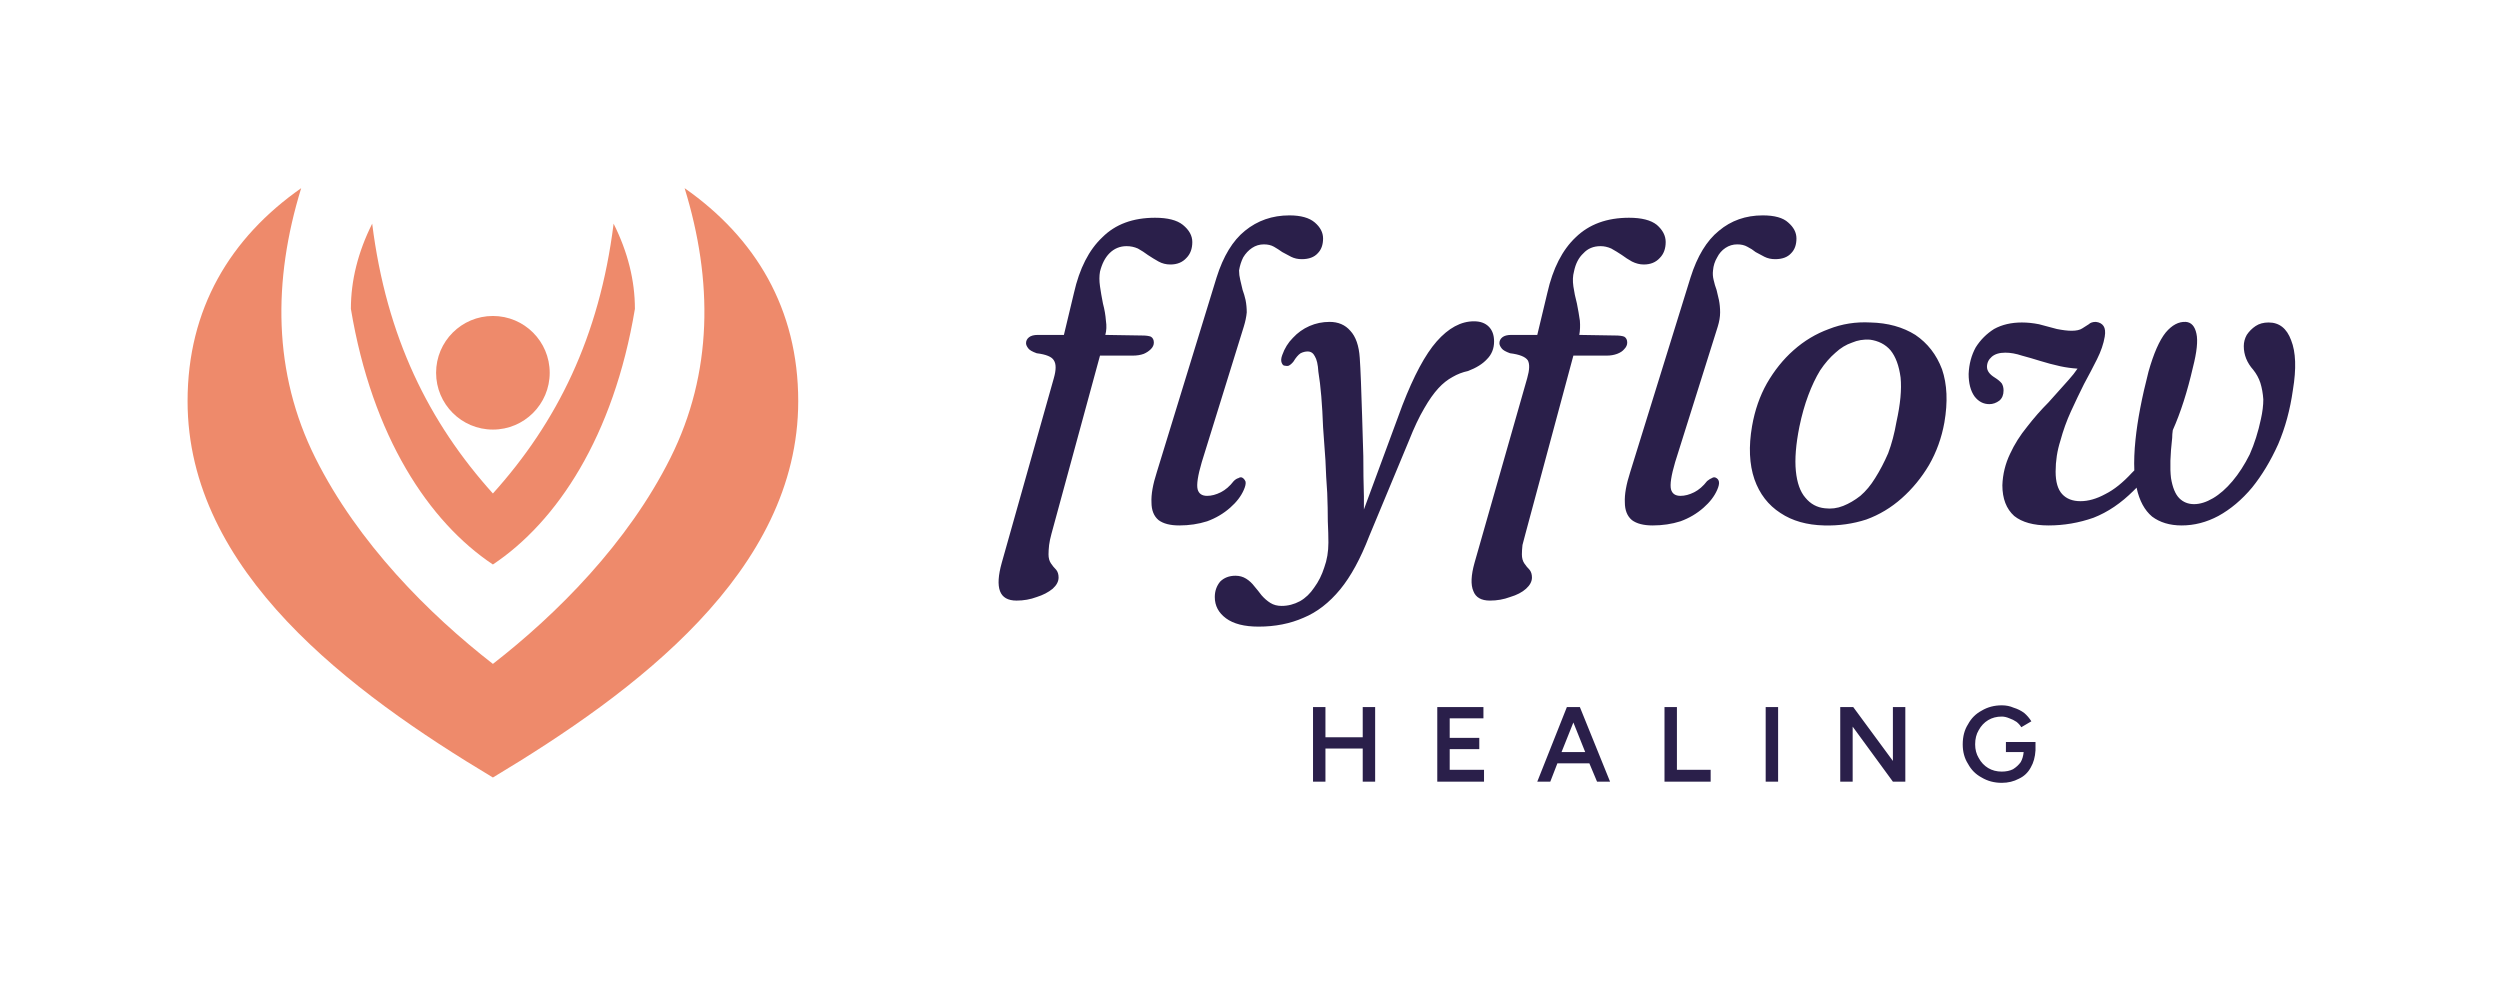
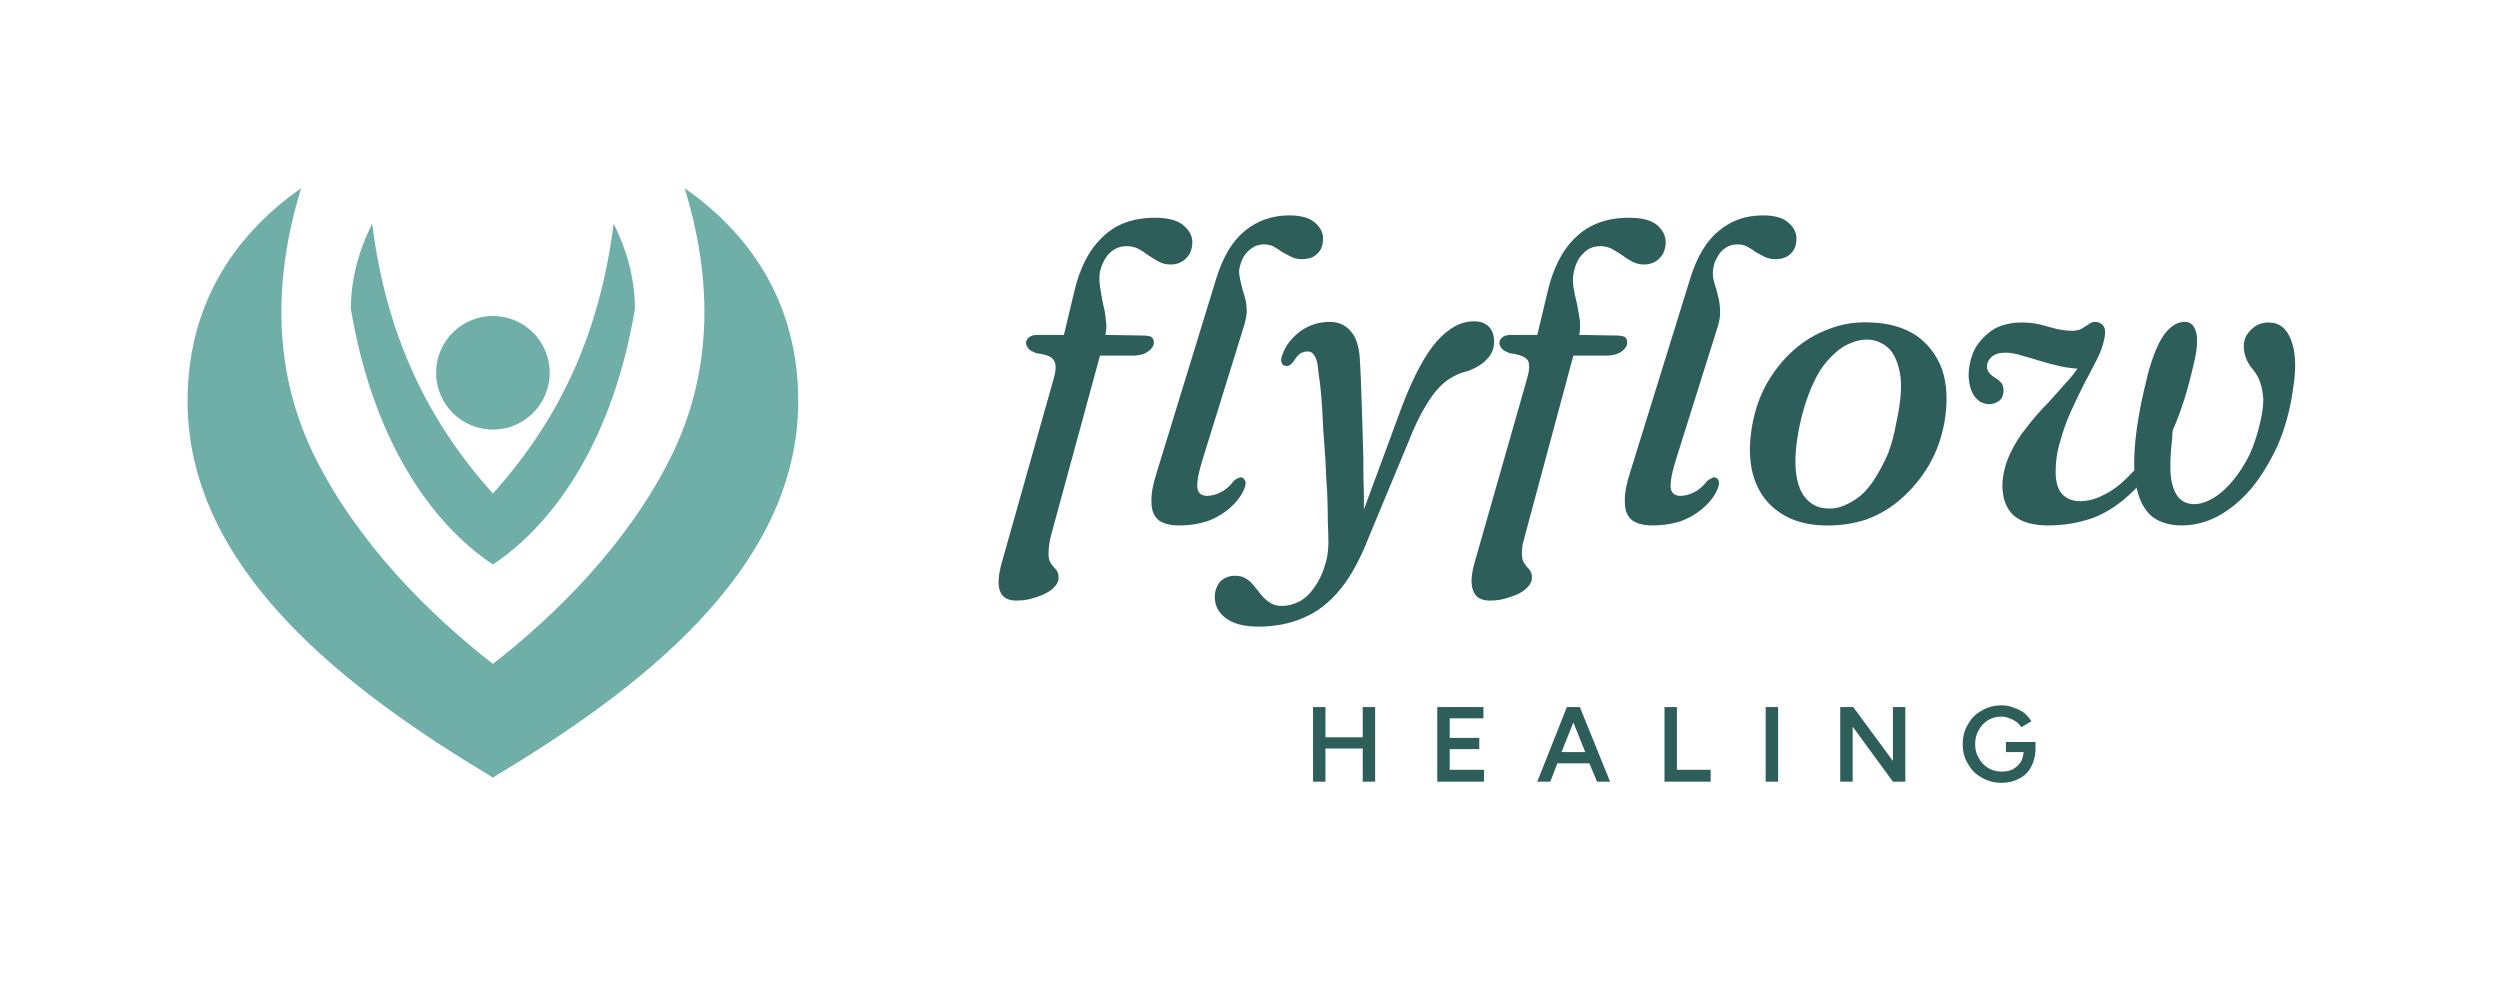
<svg xmlns="http://www.w3.org/2000/svg" viewBox="-169.5 -87.9 422.5 167.8" width="422" height="168">
-   <g transform="translate(-146.2 -67.1) scale(1.2)" fill="#EE8A6B">
+   <g transform="translate(-146.2 -67.1) scale(1.2)" fill="#6FAFA8">
    <circle cx="50" cy="35" r="8" />
    <path d="M50 92 C30 80 7 63 7 39 C7 26 13 16 23 9 C19 22 19 35 25 47 C31 59 41 69 50 76 C59 69 69 59 75 47 C81 35 81 22 77 9 C87 16 93 26 93 39 C93 63 70 80 50 92 Z" />
    <path d="M50 62 C41 56 33 44 30 26 C30 22 31 18 33 14 C35 30 41 42 50 52 C59 42 65 30 67 14 C69 18 70 22 70 26 C67 44 59 56 50 62 Z" />
  </g>
-   <path fill="#2A1F4A" d="M3.9 -30.1Q3.9 -30.7 4.4 -31.1Q4.9 -31.5 5.9 -31.5H10.3L12.0 -38.6Q13.4 -44.8 16.8 -48.0Q20.1 -51.3 25.7 -51.3Q28.9 -51.3 30.4 -50.1Q32.0 -48.8 32.0 -47.2Q32.0 -45.5 31.0 -44.5Q30.0 -43.4 28.3 -43.4Q27.2 -43.4 26.3 -43.9Q25.4 -44.4 24.5 -45.0Q23.7 -45.6 22.8 -46.1Q21.9 -46.5 20.9 -46.5Q19.2 -46.5 18.0 -45.3Q16.9 -44.2 16.4 -42.2Q16.2 -41.1 16.4 -39.7Q16.6 -38.3 16.9 -36.8Q17.3 -35.3 17.4 -33.9Q17.6 -32.6 17.3 -31.5L23.5 -31.4Q24.5 -31.4 25.0 -31.2Q25.5 -30.9 25.5 -30.2Q25.5 -29.6 25.0 -29.1Q24.5 -28.6 23.8 -28.3Q23.0 -28.0 21.9 -28.0H16.4L8.2 2.1Q7.9 3.2 7.8 4.0Q7.7 4.9 7.7 5.6Q7.7 6.5 8.1 7.1Q8.5 7.7 9.0 8.2Q9.4 8.7 9.4 9.5Q9.4 10.5 8.4 11.4Q7.3 12.3 5.7 12.8Q4.1 13.4 2.3 13.4Q0.1 13.4 -0.5 11.8Q-1.1 10.2 -0.2 7.0L8.6 -24.2Q9.2 -26.3 8.6 -27.2Q8.1 -28.1 5.7 -28.4Q4.6 -28.8 4.3 -29.2Q3.9 -29.7 3.9 -30.1Z M48.4 -51.7Q51.3 -51.7 52.7 -50.5Q54.1 -49.3 54.1 -47.8Q54.1 -46.2 53.2 -45.3Q52.3 -44.3 50.5 -44.3Q49.5 -44.3 48.7 -44.7Q47.9 -45.1 47.2 -45.5Q46.5 -46.0 45.8 -46.4Q45.1 -46.8 44.1 -46.8Q43.0 -46.8 42.1 -46.2Q41.2 -45.6 40.6 -44.6Q40.1 -43.6 39.9 -42.4Q39.9 -41.6 40.1 -40.8Q40.3 -39.9 40.5 -39.1Q40.8 -38.3 41.0 -37.4Q41.2 -36.4 41.2 -35.3Q41.1 -34.2 40.7 -32.9L33.6 -10.0Q32.6 -6.6 32.9 -5.4Q33.2 -4.3 34.5 -4.3Q35.6 -4.3 36.8 -4.9Q38.0 -5.5 39.0 -6.8Q39.4 -7.2 39.8 -7.3Q40.1 -7.5 40.4 -7.4Q40.8 -7.2 41.0 -6.7Q41.1 -6.2 40.7 -5.3Q40.0 -3.7 38.4 -2.3Q36.7 -0.8 34.5 -0.0Q32.3 0.7 29.8 0.7Q27.5 0.7 26.3 -0.2Q25.1 -1.2 25.1 -3.2Q25.0 -5.2 26.0 -8.3L36.1 -41.2Q37.8 -46.6 40.9 -49.1Q44.1 -51.7 48.4 -51.7Z M67.5 -19.6Q70.4 -27.1 73.3 -30.4Q76.3 -33.8 79.6 -33.8Q81.2 -33.8 82.1 -32.9Q83.0 -32.0 83.0 -30.4Q83.0 -28.6 81.8 -27.4Q80.7 -26.2 78.6 -25.4Q77.2 -25.1 76.0 -24.4Q74.7 -23.7 73.6 -22.5Q72.4 -21.2 71.2 -19.1Q69.9 -16.9 68.6 -13.6L61.9 2.5Q59.7 8.2 57.0 11.5Q54.2 14.9 50.8 16.3Q47.4 17.8 43.2 17.8Q39.6 17.8 37.7 16.4Q35.8 15.0 35.8 12.8Q35.8 11.3 36.7 10.2Q37.7 9.2 39.3 9.2Q40.3 9.2 41.1 9.7Q41.9 10.2 42.5 11.0Q43.1 11.7 43.7 12.5Q44.4 13.3 45.2 13.8Q46.0 14.3 47.1 14.3Q48.7 14.3 50.2 13.5Q51.6 12.7 52.6 11.2Q53.7 9.7 54.3 7.8Q55.0 5.9 55.0 3.6Q55.0 2.1 54.9 -0.0Q54.9 -2.2 54.8 -4.8Q54.6 -7.5 54.5 -10.3Q54.3 -13.2 54.1 -15.9Q54.0 -18.7 53.8 -21.1Q53.6 -23.5 53.3 -25.3Q53.2 -27.1 52.7 -27.9Q52.3 -28.7 51.5 -28.7Q50.9 -28.7 50.3 -28.4Q49.7 -28.0 49.1 -27.0Q48.7 -26.5 48.3 -26.3Q48.0 -26.2 47.6 -26.3Q47.3 -26.3 47.1 -26.8Q46.9 -27.3 47.2 -28.1Q47.8 -29.8 49.0 -31.0Q50.2 -32.3 51.8 -33.0Q53.4 -33.7 55.2 -33.7Q57.4 -33.7 58.7 -32.2Q60.1 -30.7 60.3 -27.6Q60.4 -26.2 60.5 -23.6Q60.6 -21.0 60.7 -17.7Q60.8 -14.5 60.9 -11.0Q60.9 -7.5 61.0 -4.2Q61.0 -3.0 61.0 -2.0Z M83.9 -30.1Q83.9 -30.7 84.4 -31.1Q84.9 -31.5 85.9 -31.5H90.3L92.0 -38.6Q93.4 -44.8 96.8 -48.0Q100.2 -51.3 105.8 -51.3Q109.0 -51.3 110.5 -50.1Q112.0 -48.8 112.0 -47.2Q112.0 -45.5 111.0 -44.5Q110.0 -43.4 108.3 -43.4Q107.3 -43.4 106.3 -43.9Q105.4 -44.4 104.6 -45.0Q103.7 -45.6 102.8 -46.1Q101.9 -46.5 101.0 -46.5Q99.2 -46.5 98.1 -45.3Q96.9 -44.2 96.5 -42.2Q96.2 -41.1 96.4 -39.7Q96.6 -38.3 97.0 -36.8Q97.3 -35.3 97.5 -33.9Q97.6 -32.6 97.4 -31.5L103.5 -31.4Q104.5 -31.4 105.0 -31.2Q105.5 -30.9 105.5 -30.2Q105.5 -29.6 105.0 -29.1Q104.6 -28.6 103.8 -28.3Q103.0 -28.0 102.0 -28.0H96.4L88.3 2.1Q88.0 3.2 87.8 4.0Q87.7 4.9 87.7 5.6Q87.7 6.5 88.1 7.1Q88.5 7.7 89.0 8.2Q89.4 8.7 89.4 9.5Q89.4 10.5 88.4 11.4Q87.4 12.3 85.7 12.8Q84.1 13.4 82.3 13.4Q80.1 13.4 79.5 11.8Q78.8 10.2 79.7 7.0L88.6 -24.2Q89.2 -26.3 88.7 -27.2Q88.1 -28.1 85.7 -28.4Q84.6 -28.8 84.3 -29.2Q83.9 -29.7 83.9 -30.1Z M128.4 -51.7Q131.4 -51.7 132.7 -50.5Q134.1 -49.3 134.1 -47.8Q134.1 -46.2 133.2 -45.3Q132.3 -44.3 130.5 -44.3Q129.5 -44.3 128.7 -44.7Q127.9 -45.1 127.2 -45.5Q126.6 -46.0 125.8 -46.4Q125.1 -46.8 124.1 -46.8Q123.0 -46.8 122.1 -46.2Q121.2 -45.6 120.7 -44.6Q120.1 -43.6 120.0 -42.4Q119.9 -41.6 120.1 -40.8Q120.3 -39.9 120.6 -39.1Q120.8 -38.3 121.0 -37.4Q121.2 -36.4 121.2 -35.3Q121.2 -34.2 120.8 -32.9L113.6 -10.0Q112.6 -6.6 112.9 -5.4Q113.2 -4.3 114.5 -4.3Q115.6 -4.3 116.8 -4.9Q118.0 -5.5 119.0 -6.8Q119.5 -7.2 119.8 -7.3Q120.1 -7.5 120.4 -7.4Q120.9 -7.2 121.0 -6.7Q121.1 -6.2 120.7 -5.3Q120.0 -3.7 118.4 -2.3Q116.7 -0.8 114.5 -0.0Q112.3 0.7 109.8 0.7Q107.5 0.7 106.3 -0.2Q105.1 -1.2 105.1 -3.2Q105.0 -5.2 106.0 -8.3L116.2 -41.2Q117.9 -46.6 121.0 -49.1Q124.1 -51.7 128.4 -51.7Z M146.6 -33.6Q151.0 -33.5 154.2 -31.5Q157.3 -29.4 158.7 -25.7Q160.0 -21.9 159.1 -16.7Q158.4 -12.8 156.5 -9.5Q154.6 -6.3 151.9 -3.9Q149.2 -1.5 145.9 -0.3Q142.5 0.8 138.8 0.7Q134.4 0.6 131.4 -1.4Q128.3 -3.4 127.0 -7.1Q125.7 -10.9 126.6 -16.1Q127.3 -20.1 129.1 -23.3Q131.0 -26.6 133.6 -28.9Q136.3 -31.3 139.6 -32.5Q142.9 -33.8 146.6 -33.6ZM138.9 -2.2Q140.5 -2.0 142.0 -2.6Q143.5 -3.2 144.9 -4.3Q146.3 -5.5 147.4 -7.3Q148.6 -9.2 149.6 -11.5Q150.5 -13.9 151.0 -16.8Q152.0 -21.3 151.7 -24.3Q151.3 -27.3 150.0 -28.9Q148.7 -30.4 146.5 -30.7Q144.9 -30.8 143.5 -30.2Q142.0 -29.7 140.7 -28.5Q139.3 -27.3 138.1 -25.5Q137.0 -23.7 136.1 -21.3Q135.2 -18.9 134.6 -16.0Q133.7 -11.5 134.0 -8.5Q134.3 -5.5 135.6 -4.0Q136.9 -2.4 138.9 -2.2Z M199.9 -33.7Q201.3 -33.6 201.7 -31.7Q202.1 -29.9 201.1 -26.0Q199.7 -19.9 197.7 -15.4Q197.6 -14.7 197.6 -14.1Q197.1 -9.8 197.4 -7.3Q197.8 -4.9 198.8 -3.9Q199.8 -2.9 201.3 -2.9Q202.8 -2.9 204.5 -3.9Q206.2 -4.9 207.8 -6.8Q209.4 -8.7 210.7 -11.3Q211.9 -14.0 212.6 -17.3Q213.0 -19.1 213.0 -20.6Q212.9 -22.1 212.5 -23.4Q212.1 -24.6 211.3 -25.6Q210.5 -26.5 210.1 -27.5Q209.7 -28.5 209.7 -29.6Q209.7 -30.6 210.2 -31.5Q210.8 -32.4 211.7 -33.0Q212.6 -33.6 213.9 -33.6Q216.6 -33.6 217.7 -30.6Q218.9 -27.6 218.0 -22.2Q217.3 -17.2 215.5 -13.0Q213.6 -8.8 211.1 -5.7Q208.5 -2.6 205.4 -0.9Q202.4 0.7 199.2 0.7Q196.2 0.7 194.2 -0.8Q192.3 -2.4 191.6 -5.6Q191.6 -5.7 191.6 -5.7Q191.3 -5.4 191.1 -5.2Q187.9 -2.0 184.3 -0.6Q180.6 0.7 176.7 0.7Q172.9 0.7 170.9 -0.9Q168.9 -2.7 168.9 -6.1Q169.0 -8.9 170.2 -11.4Q171.3 -13.8 173.1 -16.0Q174.8 -18.2 176.7 -20.1Q178.5 -22.1 180.1 -23.9Q181.0 -24.9 181.6 -25.8Q180.1 -25.9 178.7 -26.2Q176.9 -26.6 175.3 -27.1Q173.7 -27.6 172.2 -28.0Q170.7 -28.5 169.4 -28.5Q167.9 -28.5 167.1 -27.8Q166.3 -27.1 166.3 -26.1Q166.3 -25.1 167.6 -24.3Q168.4 -23.8 168.8 -23.3Q169.1 -22.8 169.1 -22.1Q169.1 -21.0 168.4 -20.4Q167.6 -19.8 166.7 -19.8Q165.2 -19.8 164.2 -21.1Q163.2 -22.5 163.2 -24.9Q163.3 -27.4 164.4 -29.4Q165.6 -31.3 167.5 -32.5Q169.5 -33.6 172.2 -33.6Q173.6 -33.6 175.1 -33.3Q176.6 -32.9 178.1 -32.5Q179.6 -32.2 180.6 -32.2Q181.8 -32.2 182.4 -32.6Q183.0 -33.0 183.5 -33.3Q183.9 -33.7 184.7 -33.7Q185.6 -33.6 186.0 -33.0Q186.4 -32.4 186.2 -31.2Q185.9 -29.4 184.9 -27.4Q183.9 -25.4 182.7 -23.2Q181.6 -21.0 180.5 -18.6Q179.4 -16.2 178.7 -13.6Q177.9 -11.1 177.9 -8.4Q177.9 -5.8 179.0 -4.6Q180.1 -3.4 182.1 -3.4Q184.1 -3.4 186.3 -4.6Q188.5 -5.7 190.8 -8.2Q191.0 -8.4 191.2 -8.6Q191.1 -10.9 191.4 -13.8Q191.9 -18.7 193.6 -25.3Q194.9 -29.9 196.5 -31.9Q198.1 -33.8 199.9 -33.7Z" />
-   <path fill="#2A1F4A" d="M52.4 44.0V31.4H54.5V36.5H60.8V31.4H62.9V44.0H60.8V38.4H54.5V44.0Z M73.4 44.0V31.4H81.2V33.3H75.5V36.6H80.5V38.5H75.5V42.0H81.3V44.0Z M90.3 44.0 95.3 31.4H97.5L102.6 44.0H100.4L99.1 40.9H93.7L92.5 44.0ZM94.4 39.0H98.4L96.4 34.0Z M111.8 44.0V31.4H113.9V42.0H119.6V44.0Z M128.9 44.0V31.4H131.0V44.0Z M141.5 44.0V31.4H143.7L150.4 40.5V31.4H152.5V44.0H150.4L143.6 34.7V44.0Z M168.8 44.2Q166.9 44.2 165.4 43.3Q163.9 42.5 163.1 41.0Q162.2 39.6 162.2 37.7Q162.2 35.7 163.1 34.3Q163.9 32.8 165.4 32.0Q166.9 31.1 168.8 31.1Q169.9 31.1 170.8 31.5Q171.8 31.8 172.6 32.4Q173.3 33.0 173.8 33.8L172.1 34.8Q171.8 34.3 171.3 33.9Q170.7 33.5 170.1 33.3Q169.4 33.0 168.8 33.0Q167.5 33.0 166.5 33.6Q165.5 34.2 164.9 35.3Q164.3 36.3 164.3 37.7Q164.3 39.0 164.9 40.0Q165.5 41.1 166.5 41.7Q167.5 42.3 168.8 42.3Q169.9 42.3 170.7 41.9Q171.5 41.4 172.0 40.7Q172.4 40.0 172.5 39.0H169.5V37.3H174.5V38.7Q174.4 40.4 173.7 41.6Q173.0 42.9 171.7 43.5Q170.4 44.2 168.8 44.2Z" />
+   <path fill="#2E5E5A" d="M3.9 -30.1Q3.9 -30.7 4.4 -31.1Q4.9 -31.5 5.9 -31.5H10.3L12.0 -38.6Q13.4 -44.8 16.8 -48.0Q20.1 -51.3 25.7 -51.3Q28.9 -51.3 30.4 -50.1Q32.0 -48.8 32.0 -47.2Q32.0 -45.5 31.0 -44.5Q30.0 -43.4 28.3 -43.4Q27.2 -43.4 26.3 -43.9Q25.4 -44.4 24.5 -45.0Q23.7 -45.6 22.8 -46.1Q21.9 -46.5 20.9 -46.5Q19.2 -46.5 18.0 -45.3Q16.9 -44.2 16.4 -42.2Q16.2 -41.1 16.4 -39.7Q16.6 -38.3 16.9 -36.8Q17.3 -35.3 17.4 -33.9Q17.6 -32.6 17.3 -31.5L23.5 -31.4Q24.5 -31.4 25.0 -31.2Q25.5 -30.9 25.5 -30.2Q25.5 -29.6 25.0 -29.1Q24.5 -28.6 23.8 -28.3Q23.0 -28.0 21.9 -28.0H16.4L8.2 2.1Q7.9 3.2 7.8 4.0Q7.7 4.9 7.7 5.6Q7.7 6.5 8.1 7.1Q8.5 7.7 9.0 8.2Q9.4 8.7 9.4 9.5Q9.4 10.5 8.4 11.4Q7.3 12.3 5.7 12.8Q4.1 13.4 2.3 13.4Q0.1 13.4 -0.5 11.8Q-1.1 10.2 -0.2 7.0L8.6 -24.2Q9.2 -26.3 8.6 -27.2Q8.1 -28.1 5.7 -28.4Q4.6 -28.8 4.3 -29.2Q3.9 -29.7 3.9 -30.1Z M48.4 -51.7Q51.3 -51.7 52.7 -50.5Q54.1 -49.3 54.1 -47.8Q54.1 -46.2 53.2 -45.3Q52.3 -44.3 50.5 -44.3Q49.5 -44.3 48.7 -44.7Q47.9 -45.1 47.2 -45.5Q46.5 -46.0 45.8 -46.4Q45.1 -46.8 44.1 -46.8Q43.0 -46.8 42.1 -46.2Q41.2 -45.6 40.6 -44.6Q40.1 -43.6 39.9 -42.4Q39.9 -41.6 40.1 -40.8Q40.3 -39.9 40.5 -39.1Q40.8 -38.3 41.0 -37.4Q41.2 -36.4 41.2 -35.3Q41.1 -34.2 40.7 -32.9L33.6 -10.0Q32.6 -6.6 32.9 -5.4Q33.2 -4.3 34.5 -4.3Q35.6 -4.3 36.8 -4.9Q38.0 -5.5 39.0 -6.8Q39.4 -7.2 39.8 -7.3Q40.1 -7.5 40.4 -7.4Q40.8 -7.2 41.0 -6.7Q41.1 -6.2 40.7 -5.3Q40.0 -3.7 38.4 -2.3Q36.7 -0.8 34.5 -0.0Q32.3 0.7 29.8 0.7Q27.5 0.7 26.3 -0.2Q25.1 -1.2 25.1 -3.2Q25.0 -5.2 26.0 -8.3L36.1 -41.2Q37.8 -46.6 40.9 -49.1Q44.1 -51.7 48.4 -51.7Z M67.5 -19.6Q70.4 -27.1 73.3 -30.4Q76.3 -33.8 79.6 -33.8Q81.2 -33.8 82.1 -32.9Q83.0 -32.0 83.0 -30.4Q83.0 -28.6 81.8 -27.4Q80.7 -26.2 78.6 -25.4Q77.2 -25.1 76.0 -24.4Q74.7 -23.7 73.6 -22.5Q72.4 -21.2 71.2 -19.1Q69.9 -16.9 68.6 -13.6L61.9 2.5Q59.7 8.2 57.0 11.5Q54.2 14.9 50.8 16.3Q47.4 17.8 43.2 17.8Q39.6 17.8 37.7 16.4Q35.8 15.0 35.8 12.8Q35.8 11.3 36.7 10.2Q37.7 9.2 39.3 9.2Q40.3 9.2 41.1 9.7Q41.9 10.2 42.5 11.0Q43.1 11.7 43.7 12.5Q44.4 13.3 45.2 13.8Q46.0 14.3 47.1 14.3Q48.7 14.3 50.2 13.5Q51.6 12.7 52.6 11.2Q53.7 9.7 54.3 7.8Q55.0 5.9 55.0 3.6Q55.0 2.1 54.9 -0.0Q54.9 -2.2 54.8 -4.8Q54.6 -7.5 54.5 -10.3Q54.3 -13.2 54.1 -15.9Q54.0 -18.7 53.8 -21.1Q53.6 -23.5 53.3 -25.3Q53.2 -27.1 52.7 -27.9Q52.3 -28.7 51.5 -28.7Q50.9 -28.7 50.3 -28.4Q49.7 -28.0 49.1 -27.0Q48.7 -26.5 48.3 -26.3Q48.0 -26.2 47.6 -26.3Q47.3 -26.3 47.1 -26.8Q46.9 -27.3 47.2 -28.1Q47.8 -29.8 49.0 -31.0Q50.2 -32.3 51.8 -33.0Q53.4 -33.7 55.2 -33.7Q57.4 -33.7 58.7 -32.2Q60.1 -30.7 60.3 -27.6Q60.4 -26.2 60.5 -23.6Q60.6 -21.0 60.7 -17.7Q60.8 -14.5 60.9 -11.0Q60.9 -7.5 61.0 -4.2Q61.0 -3.0 61.0 -2.0Z M83.9 -30.1Q83.9 -30.7 84.4 -31.1Q84.9 -31.5 85.9 -31.5H90.3L92.0 -38.6Q93.4 -44.8 96.8 -48.0Q100.2 -51.3 105.8 -51.3Q109.0 -51.3 110.5 -50.1Q112.0 -48.8 112.0 -47.2Q112.0 -45.5 111.0 -44.5Q110.0 -43.4 108.3 -43.4Q107.3 -43.4 106.3 -43.9Q105.4 -44.4 104.6 -45.0Q103.7 -45.6 102.8 -46.1Q101.9 -46.5 101.0 -46.5Q99.2 -46.5 98.1 -45.3Q96.9 -44.2 96.5 -42.2Q96.2 -41.1 96.4 -39.7Q96.6 -38.3 97.0 -36.8Q97.3 -35.3 97.5 -33.9Q97.6 -32.6 97.4 -31.5L103.5 -31.4Q104.5 -31.4 105.0 -31.2Q105.5 -30.9 105.5 -30.2Q105.5 -29.6 105.0 -29.1Q104.6 -28.6 103.8 -28.3Q103.0 -28.0 102.0 -28.0H96.4L88.3 2.1Q88.0 3.2 87.8 4.0Q87.7 4.9 87.7 5.6Q87.7 6.5 88.1 7.1Q88.5 7.7 89.0 8.2Q89.4 8.7 89.4 9.5Q89.4 10.5 88.4 11.4Q87.4 12.3 85.7 12.8Q84.1 13.4 82.3 13.4Q80.1 13.4 79.5 11.8Q78.8 10.2 79.7 7.0L88.6 -24.2Q89.2 -26.3 88.7 -27.2Q88.1 -28.1 85.7 -28.4Q84.6 -28.8 84.3 -29.2Q83.9 -29.7 83.9 -30.1Z M128.4 -51.7Q131.4 -51.7 132.7 -50.5Q134.1 -49.3 134.1 -47.8Q134.1 -46.2 133.2 -45.3Q132.3 -44.3 130.5 -44.3Q129.5 -44.3 128.7 -44.7Q127.9 -45.1 127.2 -45.5Q126.6 -46.0 125.8 -46.4Q125.1 -46.8 124.1 -46.8Q123.0 -46.8 122.1 -46.2Q121.2 -45.6 120.7 -44.6Q120.1 -43.6 120.0 -42.4Q119.9 -41.6 120.1 -40.8Q120.3 -39.9 120.6 -39.1Q120.8 -38.3 121.0 -37.4Q121.2 -36.4 121.2 -35.3Q121.2 -34.2 120.8 -32.9L113.6 -10.0Q112.6 -6.6 112.9 -5.4Q113.2 -4.3 114.5 -4.3Q115.6 -4.3 116.8 -4.9Q118.0 -5.5 119.0 -6.8Q119.5 -7.2 119.8 -7.3Q120.1 -7.5 120.4 -7.4Q120.9 -7.2 121.0 -6.7Q121.1 -6.2 120.7 -5.3Q120.0 -3.7 118.4 -2.3Q116.7 -0.8 114.5 -0.0Q112.3 0.7 109.8 0.7Q107.5 0.7 106.3 -0.2Q105.1 -1.2 105.1 -3.2Q105.0 -5.2 106.0 -8.3L116.2 -41.2Q117.9 -46.6 121.0 -49.1Q124.1 -51.7 128.4 -51.7Z M146.6 -33.6Q151.0 -33.5 154.2 -31.5Q157.3 -29.4 158.7 -25.7Q160.0 -21.9 159.1 -16.7Q158.4 -12.8 156.5 -9.5Q154.6 -6.3 151.9 -3.9Q149.2 -1.5 145.9 -0.3Q142.5 0.8 138.8 0.7Q134.4 0.6 131.4 -1.4Q128.3 -3.4 127.0 -7.1Q125.7 -10.9 126.6 -16.1Q127.3 -20.1 129.1 -23.3Q131.0 -26.6 133.6 -28.9Q136.3 -31.3 139.6 -32.5Q142.9 -33.8 146.6 -33.6ZM138.9 -2.2Q140.5 -2.0 142.0 -2.6Q143.5 -3.2 144.9 -4.3Q146.3 -5.5 147.4 -7.3Q148.6 -9.2 149.6 -11.5Q150.5 -13.9 151.0 -16.8Q152.0 -21.3 151.7 -24.3Q151.3 -27.3 150.0 -28.9Q148.7 -30.4 146.5 -30.7Q144.9 -30.8 143.5 -30.2Q142.0 -29.7 140.7 -28.5Q139.3 -27.3 138.1 -25.5Q137.0 -23.7 136.1 -21.3Q135.2 -18.9 134.6 -16.0Q133.7 -11.5 134.0 -8.5Q134.3 -5.5 135.6 -4.0Q136.9 -2.4 138.9 -2.2Z M199.9 -33.7Q201.3 -33.6 201.7 -31.7Q202.1 -29.9 201.1 -26.0Q199.7 -19.9 197.7 -15.4Q197.6 -14.7 197.6 -14.1Q197.1 -9.8 197.4 -7.3Q197.8 -4.9 198.8 -3.9Q199.8 -2.9 201.3 -2.9Q202.8 -2.9 204.5 -3.9Q206.2 -4.9 207.8 -6.8Q209.4 -8.7 210.7 -11.3Q211.9 -14.0 212.6 -17.3Q213.0 -19.1 213.0 -20.6Q212.9 -22.1 212.5 -23.4Q212.1 -24.6 211.3 -25.6Q210.5 -26.5 210.1 -27.5Q209.7 -28.5 209.7 -29.6Q209.7 -30.6 210.2 -31.5Q210.8 -32.4 211.7 -33.0Q212.6 -33.6 213.9 -33.6Q216.6 -33.6 217.7 -30.6Q218.9 -27.6 218.0 -22.2Q217.3 -17.2 215.5 -13.0Q213.6 -8.8 211.1 -5.7Q208.5 -2.6 205.4 -0.9Q202.4 0.7 199.2 0.7Q196.2 0.7 194.2 -0.8Q192.3 -2.4 191.6 -5.6Q191.6 -5.7 191.6 -5.7Q191.3 -5.4 191.1 -5.2Q187.9 -2.0 184.3 -0.6Q180.6 0.7 176.7 0.7Q172.9 0.7 170.9 -0.9Q168.9 -2.7 168.9 -6.1Q169.0 -8.9 170.2 -11.4Q171.3 -13.8 173.1 -16.0Q174.8 -18.2 176.7 -20.1Q178.5 -22.1 180.1 -23.9Q181.0 -24.9 181.6 -25.8Q180.1 -25.9 178.7 -26.2Q176.9 -26.6 175.3 -27.1Q173.7 -27.6 172.2 -28.0Q170.7 -28.5 169.4 -28.5Q167.9 -28.5 167.1 -27.8Q166.3 -27.1 166.3 -26.1Q166.3 -25.1 167.6 -24.3Q168.4 -23.8 168.8 -23.3Q169.1 -22.8 169.1 -22.1Q169.1 -21.0 168.4 -20.4Q167.6 -19.8 166.7 -19.8Q165.2 -19.8 164.2 -21.1Q163.2 -22.5 163.2 -24.9Q163.3 -27.4 164.4 -29.4Q165.6 -31.3 167.5 -32.5Q169.5 -33.6 172.2 -33.6Q173.6 -33.6 175.1 -33.3Q176.6 -32.9 178.1 -32.5Q179.6 -32.2 180.6 -32.2Q181.8 -32.2 182.4 -32.6Q183.0 -33.0 183.5 -33.3Q183.9 -33.7 184.7 -33.7Q185.6 -33.6 186.0 -33.0Q186.4 -32.4 186.2 -31.2Q185.9 -29.4 184.9 -27.4Q183.9 -25.4 182.7 -23.2Q181.6 -21.0 180.5 -18.6Q179.4 -16.2 178.7 -13.6Q177.9 -11.1 177.9 -8.4Q177.9 -5.8 179.0 -4.6Q180.1 -3.4 182.1 -3.4Q184.1 -3.4 186.3 -4.6Q188.5 -5.7 190.8 -8.2Q191.0 -8.4 191.2 -8.6Q191.1 -10.9 191.4 -13.8Q191.9 -18.7 193.6 -25.3Q194.9 -29.9 196.5 -31.9Q198.1 -33.8 199.9 -33.7Z" />
+   <path fill="#2E5E5A" d="M52.4 44.0V31.4H54.5V36.5H60.8V31.4H62.9V44.0H60.8V38.4H54.5V44.0Z M73.4 44.0V31.4H81.2V33.3H75.5V36.6H80.5V38.5H75.5V42.0H81.3V44.0Z M90.3 44.0 95.3 31.4H97.5L102.6 44.0H100.4L99.1 40.9H93.7L92.5 44.0ZM94.4 39.0H98.4L96.4 34.0Z M111.8 44.0V31.4H113.9V42.0H119.6V44.0Z M128.9 44.0V31.4H131.0V44.0Z M141.5 44.0V31.4H143.7L150.4 40.5V31.4H152.5V44.0H150.4L143.6 34.7V44.0Z M168.8 44.2Q166.9 44.2 165.4 43.3Q163.9 42.5 163.1 41.0Q162.2 39.6 162.2 37.7Q162.2 35.7 163.1 34.3Q163.9 32.8 165.4 32.0Q166.9 31.1 168.8 31.1Q169.9 31.1 170.8 31.5Q171.8 31.8 172.6 32.4Q173.3 33.0 173.8 33.8L172.1 34.8Q171.8 34.3 171.3 33.9Q170.7 33.5 170.1 33.3Q169.4 33.0 168.8 33.0Q167.5 33.0 166.5 33.6Q165.5 34.2 164.9 35.3Q164.3 36.3 164.3 37.7Q164.3 39.0 164.9 40.0Q165.5 41.1 166.5 41.7Q167.5 42.3 168.8 42.3Q169.9 42.3 170.7 41.9Q171.5 41.4 172.0 40.7Q172.4 40.0 172.5 39.0H169.5V37.3H174.5V38.7Q174.4 40.4 173.7 41.6Q173.0 42.9 171.7 43.5Q170.4 44.2 168.8 44.2Z" />
</svg>
